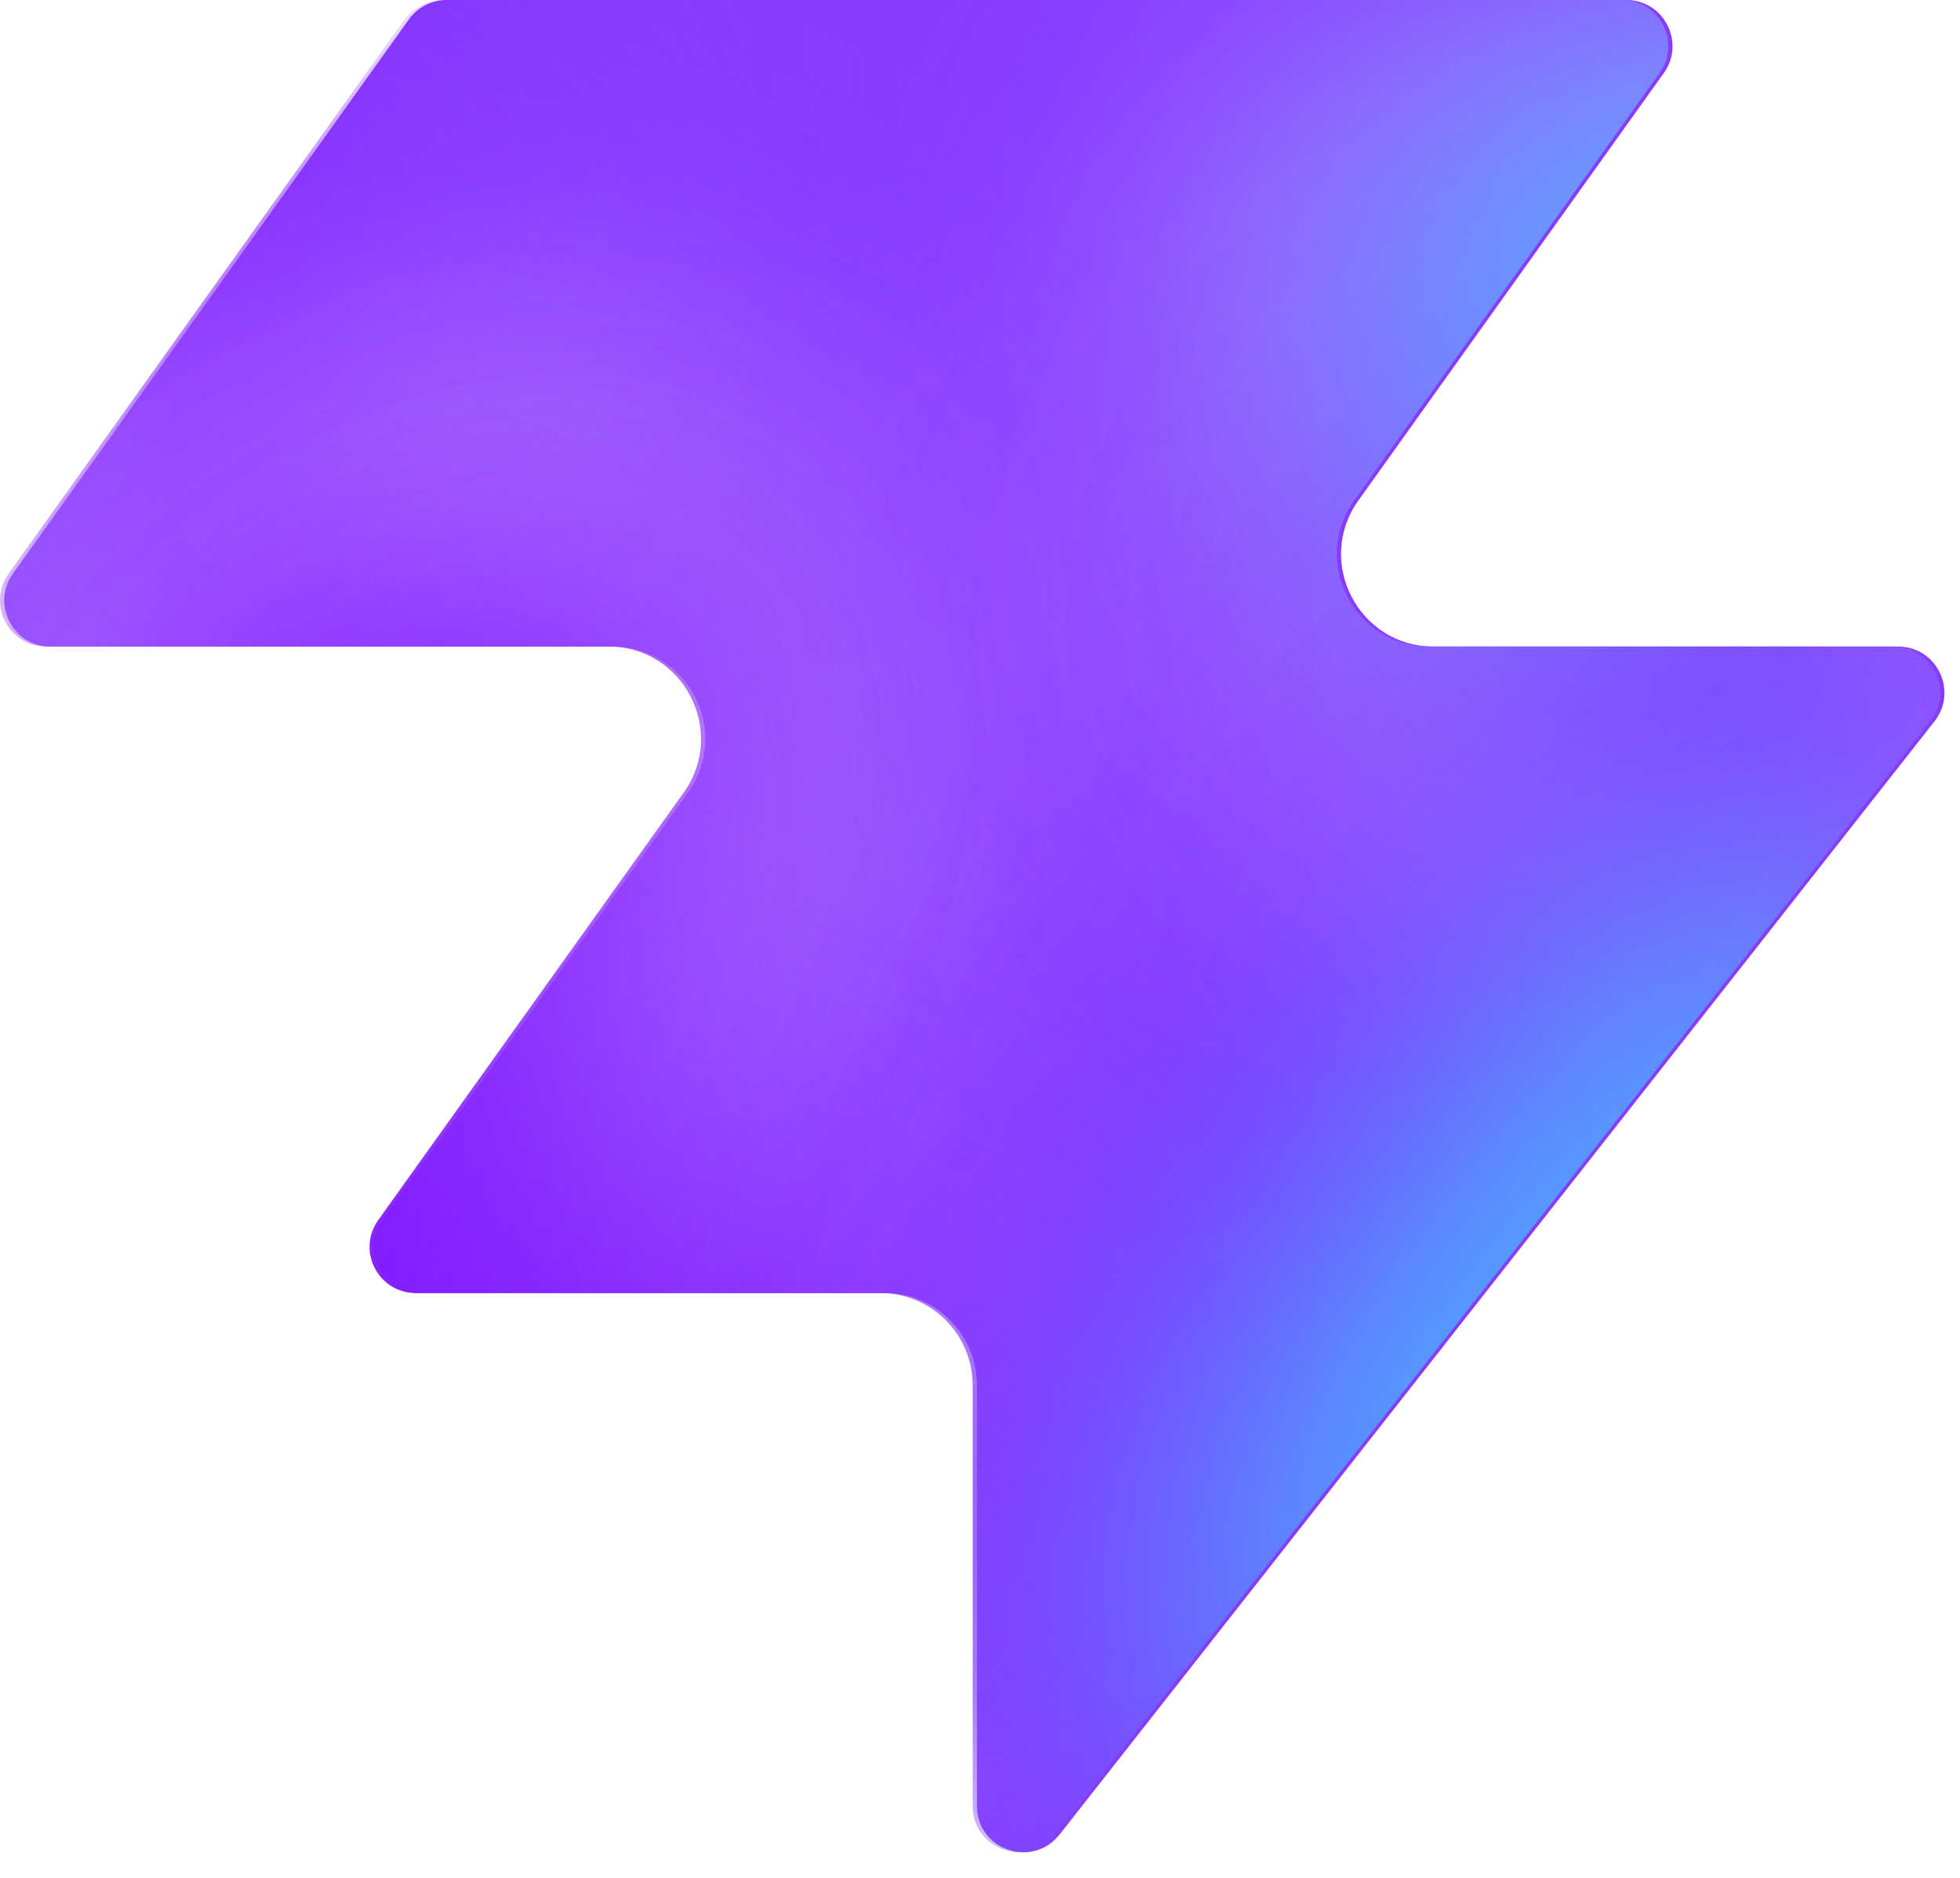
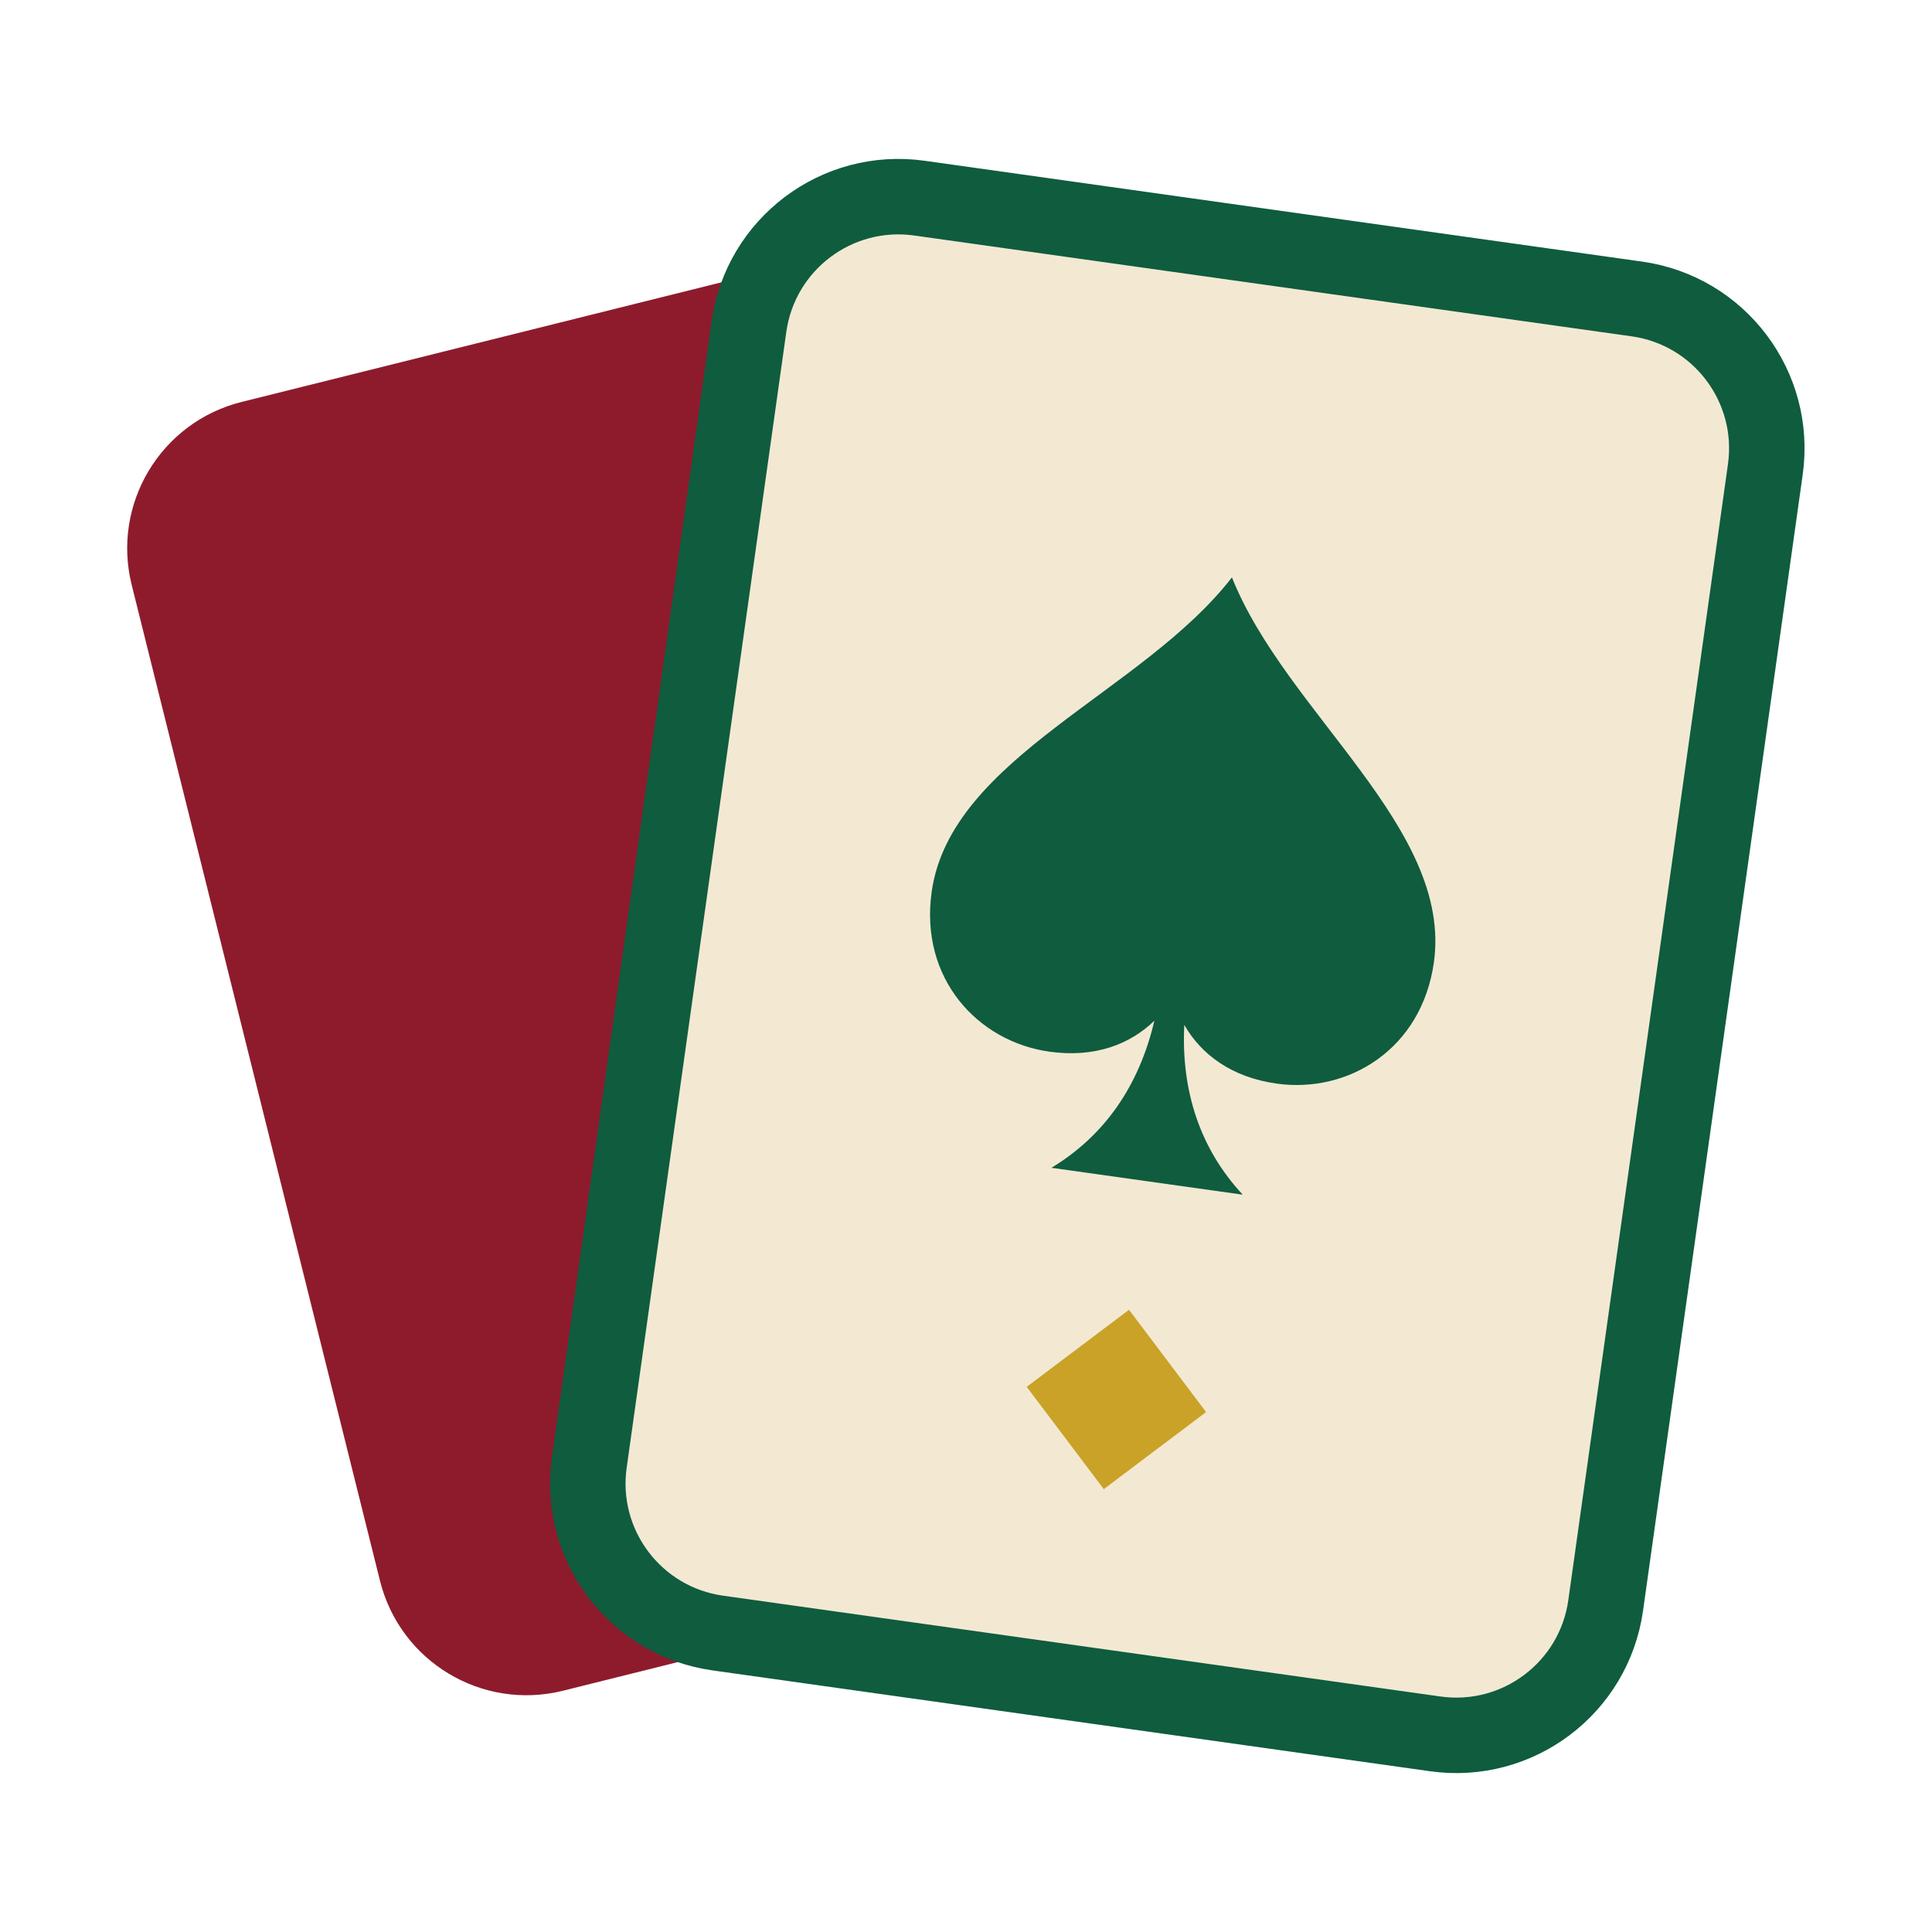
- <svg xmlns="http://www.w3.org/2000/svg" width="48" height="46" fill="none" viewBox="0 0 48 46">
-   <path fill="#863bff" d="M25.946 44.938c-.664.845-2.021.375-2.021-.698V33.937a2.26 2.26 0 0 0-2.262-2.262H10.287c-.92 0-1.456-1.04-.92-1.788l7.48-10.471c1.07-1.497 0-3.578-1.842-3.578H1.237c-.92 0-1.456-1.04-.92-1.788L10.013.474c.214-.297.556-.474.92-.474h28.894c.92 0 1.456 1.04.92 1.788l-7.48 10.471c-1.07 1.498 0 3.579 1.842 3.579h11.377c.943 0 1.473 1.088.89 1.83L25.947 44.94z" style="fill:#863bff;fill:color(display-p3 .525 .23 1);fill-opacity:1" />
-   <mask id="a" width="48" height="46" x="0" y="0" maskUnits="userSpaceOnUse" style="mask-type:alpha">
-     <path fill="#000" d="M25.842 44.938c-.664.844-2.021.375-2.021-.698V33.937a2.26 2.26 0 0 0-2.262-2.262H10.183c-.92 0-1.456-1.04-.92-1.788l7.48-10.471c1.07-1.498 0-3.579-1.842-3.579H1.133c-.92 0-1.456-1.04-.92-1.787L9.91.473c.214-.297.556-.474.92-.474h28.894c.92 0 1.456 1.04.92 1.788l-7.48 10.471c-1.07 1.498 0 3.578 1.842 3.578h11.377c.943 0 1.473 1.088.89 1.832L25.843 44.94z" style="fill:#000;fill-opacity:1" />
-   </mask>
-   <g mask="url(#a)">
-     <g filter="url(#b)">
-       <ellipse cx="5.508" cy="14.704" fill="#ede6ff" rx="5.508" ry="14.704" style="fill:#ede6ff;fill:color(display-p3 .927 .903 1);fill-opacity:1" transform="matrix(.00324 1 1 -.00324 -4.47 31.516)" />
-     </g>
-     <g filter="url(#c)">
-       <ellipse cx="10.399" cy="29.851" fill="#ede6ff" rx="10.399" ry="29.851" style="fill:#ede6ff;fill:color(display-p3 .927 .903 1);fill-opacity:1" transform="matrix(.00324 1 1 -.00324 -39.328 7.883)" />
-     </g>
-     <g filter="url(#d)">
-       <ellipse cx="5.508" cy="30.487" fill="#7e14ff" rx="5.508" ry="30.487" style="fill:#7e14ff;fill:color(display-p3 .492 .077 1);fill-opacity:1" transform="rotate(89.814 -25.913 -14.639)scale(1 -1)" />
-     </g>
-     <g filter="url(#e)">
-       <ellipse cx="5.508" cy="30.599" fill="#7e14ff" rx="5.508" ry="30.599" style="fill:#7e14ff;fill:color(display-p3 .492 .077 1);fill-opacity:1" transform="rotate(89.814 -32.644 -3.334)scale(1 -1)" />
-     </g>
-     <g filter="url(#f)">
-       <ellipse cx="5.508" cy="30.599" fill="#7e14ff" rx="5.508" ry="30.599" style="fill:#7e14ff;fill:color(display-p3 .492 .077 1);fill-opacity:1" transform="matrix(.00324 1 1 -.00324 -34.34 30.47)" />
-     </g>
-     <g filter="url(#g)">
-       <ellipse cx="14.072" cy="22.078" fill="#ede6ff" rx="14.072" ry="22.078" style="fill:#ede6ff;fill:color(display-p3 .927 .903 1);fill-opacity:1" transform="rotate(93.35 24.506 48.493)scale(-1 1)" />
-     </g>
-     <g filter="url(#h)">
-       <ellipse cx="3.47" cy="21.501" fill="#7e14ff" rx="3.47" ry="21.501" style="fill:#7e14ff;fill:color(display-p3 .492 .077 1);fill-opacity:1" transform="rotate(89.009 28.708 47.59)scale(-1 1)" />
-     </g>
-     <g filter="url(#i)">
-       <ellipse cx="3.47" cy="21.501" fill="#7e14ff" rx="3.47" ry="21.501" style="fill:#7e14ff;fill:color(display-p3 .492 .077 1);fill-opacity:1" transform="rotate(89.009 28.708 47.59)scale(-1 1)" />
-     </g>
-     <g filter="url(#j)">
-       <ellipse cx=".387" cy="8.972" fill="#7e14ff" rx="4.407" ry="29.108" style="fill:#7e14ff;fill:color(display-p3 .492 .077 1);fill-opacity:1" transform="rotate(39.51 .387 8.972)" />
-     </g>
-     <g filter="url(#k)">
-       <ellipse cx="47.523" cy="-6.092" fill="#7e14ff" rx="4.407" ry="29.108" style="fill:#7e14ff;fill:color(display-p3 .492 .077 1);fill-opacity:1" transform="rotate(37.892 47.523 -6.092)" />
-     </g>
-     <g filter="url(#l)">
-       <ellipse cx="41.412" cy="6.333" fill="#47bfff" rx="5.971" ry="9.665" style="fill:#47bfff;fill:color(display-p3 .28 .748 1);fill-opacity:1" transform="rotate(37.892 41.412 6.333)" />
-     </g>
-     <g filter="url(#m)">
-       <ellipse cx="-1.879" cy="38.332" fill="#7e14ff" rx="4.407" ry="29.108" style="fill:#7e14ff;fill:color(display-p3 .492 .077 1);fill-opacity:1" transform="rotate(37.892 -1.88 38.332)" />
-     </g>
-     <g filter="url(#n)">
-       <ellipse cx="-1.879" cy="38.332" fill="#7e14ff" rx="4.407" ry="29.108" style="fill:#7e14ff;fill:color(display-p3 .492 .077 1);fill-opacity:1" transform="rotate(37.892 -1.88 38.332)" />
-     </g>
-     <g filter="url(#o)">
-       <ellipse cx="35.651" cy="29.907" fill="#7e14ff" rx="4.407" ry="29.108" style="fill:#7e14ff;fill:color(display-p3 .492 .077 1);fill-opacity:1" transform="rotate(37.892 35.651 29.907)" />
-     </g>
-     <g filter="url(#p)">
-       <ellipse cx="38.418" cy="32.4" fill="#47bfff" rx="5.971" ry="15.297" style="fill:#47bfff;fill:color(display-p3 .28 .748 1);fill-opacity:1" transform="rotate(37.892 38.418 32.4)" />
-     </g>
+ <svg xmlns="http://www.w3.org/2000/svg" viewBox="0 0 64 64" role="img" aria-label="Logo">
+   <rect x="8" y="10" width="32" height="44" rx="5" fill="#8E1B2C" transform="rotate(-14 24 32)" />
+   <rect x="22" y="8" width="34" height="48" rx="5" fill="#F3E9D2" stroke="#0F5C3F" stroke-width="2.5" transform="rotate(8 39 32)" />
+   <g transform="rotate(8 39 32)">
+     <path fill="#0F5C3F" d="M39 19c-2.4 4.2-8.4 7.2-8.4 11.7 0 2.9 2.2 4.7 4.6 4.7 1.5 0 2.6-.6 3.3-1.5-.2 2.2-1.1 4-2.7 5.3h6.4c-1.6-1.3-2.5-3.1-2.7-5.3.7.9 1.8 1.5 3.3 1.5 2.4 0 4.6-1.8 4.6-4.7C47.4 26.2 41.4 23.2 39 19z" />
+     <path d="M39 43.5l3 3-3 3-3-3z" fill="#C9A227" />
  </g>
-   <defs>
-     <filter id="b" width="60.045" height="41.654" x="-19.77" y="16.149" color-interpolation-filters="sRGB" filterUnits="userSpaceOnUse">
-       <feFlood flood-opacity="0" result="BackgroundImageFix" />
-       <feBlend in="SourceGraphic" in2="BackgroundImageFix" result="shape" />
-       <feGaussianBlur result="effect1_foregroundBlur_2002_17158" stdDeviation="7.659" />
-     </filter>
-     <filter id="c" width="90.34" height="51.437" x="-54.613" y="-7.533" color-interpolation-filters="sRGB" filterUnits="userSpaceOnUse">
-       <feFlood flood-opacity="0" result="BackgroundImageFix" />
-       <feBlend in="SourceGraphic" in2="BackgroundImageFix" result="shape" />
-       <feGaussianBlur result="effect1_foregroundBlur_2002_17158" stdDeviation="7.659" />
-     </filter>
-     <filter id="d" width="79.355" height="29.4" x="-49.64" y="2.03" color-interpolation-filters="sRGB" filterUnits="userSpaceOnUse">
-       <feFlood flood-opacity="0" result="BackgroundImageFix" />
-       <feBlend in="SourceGraphic" in2="BackgroundImageFix" result="shape" />
-       <feGaussianBlur result="effect1_foregroundBlur_2002_17158" stdDeviation="4.596" />
-     </filter>
-     <filter id="e" width="79.579" height="29.4" x="-45.045" y="20.029" color-interpolation-filters="sRGB" filterUnits="userSpaceOnUse">
-       <feFlood flood-opacity="0" result="BackgroundImageFix" />
-       <feBlend in="SourceGraphic" in2="BackgroundImageFix" result="shape" />
-       <feGaussianBlur result="effect1_foregroundBlur_2002_17158" stdDeviation="4.596" />
-     </filter>
-     <filter id="f" width="79.579" height="29.4" x="-43.513" y="21.178" color-interpolation-filters="sRGB" filterUnits="userSpaceOnUse">
-       <feFlood flood-opacity="0" result="BackgroundImageFix" />
-       <feBlend in="SourceGraphic" in2="BackgroundImageFix" result="shape" />
-       <feGaussianBlur result="effect1_foregroundBlur_2002_17158" stdDeviation="4.596" />
-     </filter>
-     <filter id="g" width="74.749" height="58.852" x="15.756" y="-17.901" color-interpolation-filters="sRGB" filterUnits="userSpaceOnUse">
-       <feFlood flood-opacity="0" result="BackgroundImageFix" />
-       <feBlend in="SourceGraphic" in2="BackgroundImageFix" result="shape" />
-       <feGaussianBlur result="effect1_foregroundBlur_2002_17158" stdDeviation="7.659" />
-     </filter>
-     <filter id="h" width="61.377" height="25.362" x="23.548" y="2.284" color-interpolation-filters="sRGB" filterUnits="userSpaceOnUse">
-       <feFlood flood-opacity="0" result="BackgroundImageFix" />
-       <feBlend in="SourceGraphic" in2="BackgroundImageFix" result="shape" />
-       <feGaussianBlur result="effect1_foregroundBlur_2002_17158" stdDeviation="4.596" />
-     </filter>
-     <filter id="i" width="61.377" height="25.362" x="23.548" y="2.284" color-interpolation-filters="sRGB" filterUnits="userSpaceOnUse">
-       <feFlood flood-opacity="0" result="BackgroundImageFix" />
-       <feBlend in="SourceGraphic" in2="BackgroundImageFix" result="shape" />
-       <feGaussianBlur result="effect1_foregroundBlur_2002_17158" stdDeviation="4.596" />
-     </filter>
-     <filter id="j" width="56.045" height="63.649" x="-27.636" y="-22.853" color-interpolation-filters="sRGB" filterUnits="userSpaceOnUse">
-       <feFlood flood-opacity="0" result="BackgroundImageFix" />
-       <feBlend in="SourceGraphic" in2="BackgroundImageFix" result="shape" />
-       <feGaussianBlur result="effect1_foregroundBlur_2002_17158" stdDeviation="4.596" />
-     </filter>
-     <filter id="k" width="54.814" height="64.646" x="20.116" y="-38.415" color-interpolation-filters="sRGB" filterUnits="userSpaceOnUse">
-       <feFlood flood-opacity="0" result="BackgroundImageFix" />
-       <feBlend in="SourceGraphic" in2="BackgroundImageFix" result="shape" />
-       <feGaussianBlur result="effect1_foregroundBlur_2002_17158" stdDeviation="4.596" />
-     </filter>
-     <filter id="l" width="33.541" height="35.313" x="24.641" y="-11.323" color-interpolation-filters="sRGB" filterUnits="userSpaceOnUse">
-       <feFlood flood-opacity="0" result="BackgroundImageFix" />
-       <feBlend in="SourceGraphic" in2="BackgroundImageFix" result="shape" />
-       <feGaussianBlur result="effect1_foregroundBlur_2002_17158" stdDeviation="4.596" />
-     </filter>
-     <filter id="m" width="54.814" height="64.646" x="-29.286" y="6.009" color-interpolation-filters="sRGB" filterUnits="userSpaceOnUse">
-       <feFlood flood-opacity="0" result="BackgroundImageFix" />
-       <feBlend in="SourceGraphic" in2="BackgroundImageFix" result="shape" />
-       <feGaussianBlur result="effect1_foregroundBlur_2002_17158" stdDeviation="4.596" />
-     </filter>
-     <filter id="n" width="54.814" height="64.646" x="-29.286" y="6.009" color-interpolation-filters="sRGB" filterUnits="userSpaceOnUse">
-       <feFlood flood-opacity="0" result="BackgroundImageFix" />
-       <feBlend in="SourceGraphic" in2="BackgroundImageFix" result="shape" />
-       <feGaussianBlur result="effect1_foregroundBlur_2002_17158" stdDeviation="4.596" />
-     </filter>
-     <filter id="o" width="54.814" height="64.646" x="8.244" y="-2.416" color-interpolation-filters="sRGB" filterUnits="userSpaceOnUse">
-       <feFlood flood-opacity="0" result="BackgroundImageFix" />
-       <feBlend in="SourceGraphic" in2="BackgroundImageFix" result="shape" />
-       <feGaussianBlur result="effect1_foregroundBlur_2002_17158" stdDeviation="4.596" />
-     </filter>
-     <filter id="p" width="39.409" height="43.623" x="18.713" y="10.588" color-interpolation-filters="sRGB" filterUnits="userSpaceOnUse">
-       <feFlood flood-opacity="0" result="BackgroundImageFix" />
-       <feBlend in="SourceGraphic" in2="BackgroundImageFix" result="shape" />
-       <feGaussianBlur result="effect1_foregroundBlur_2002_17158" stdDeviation="4.596" />
-     </filter>
-   </defs>
</svg>
